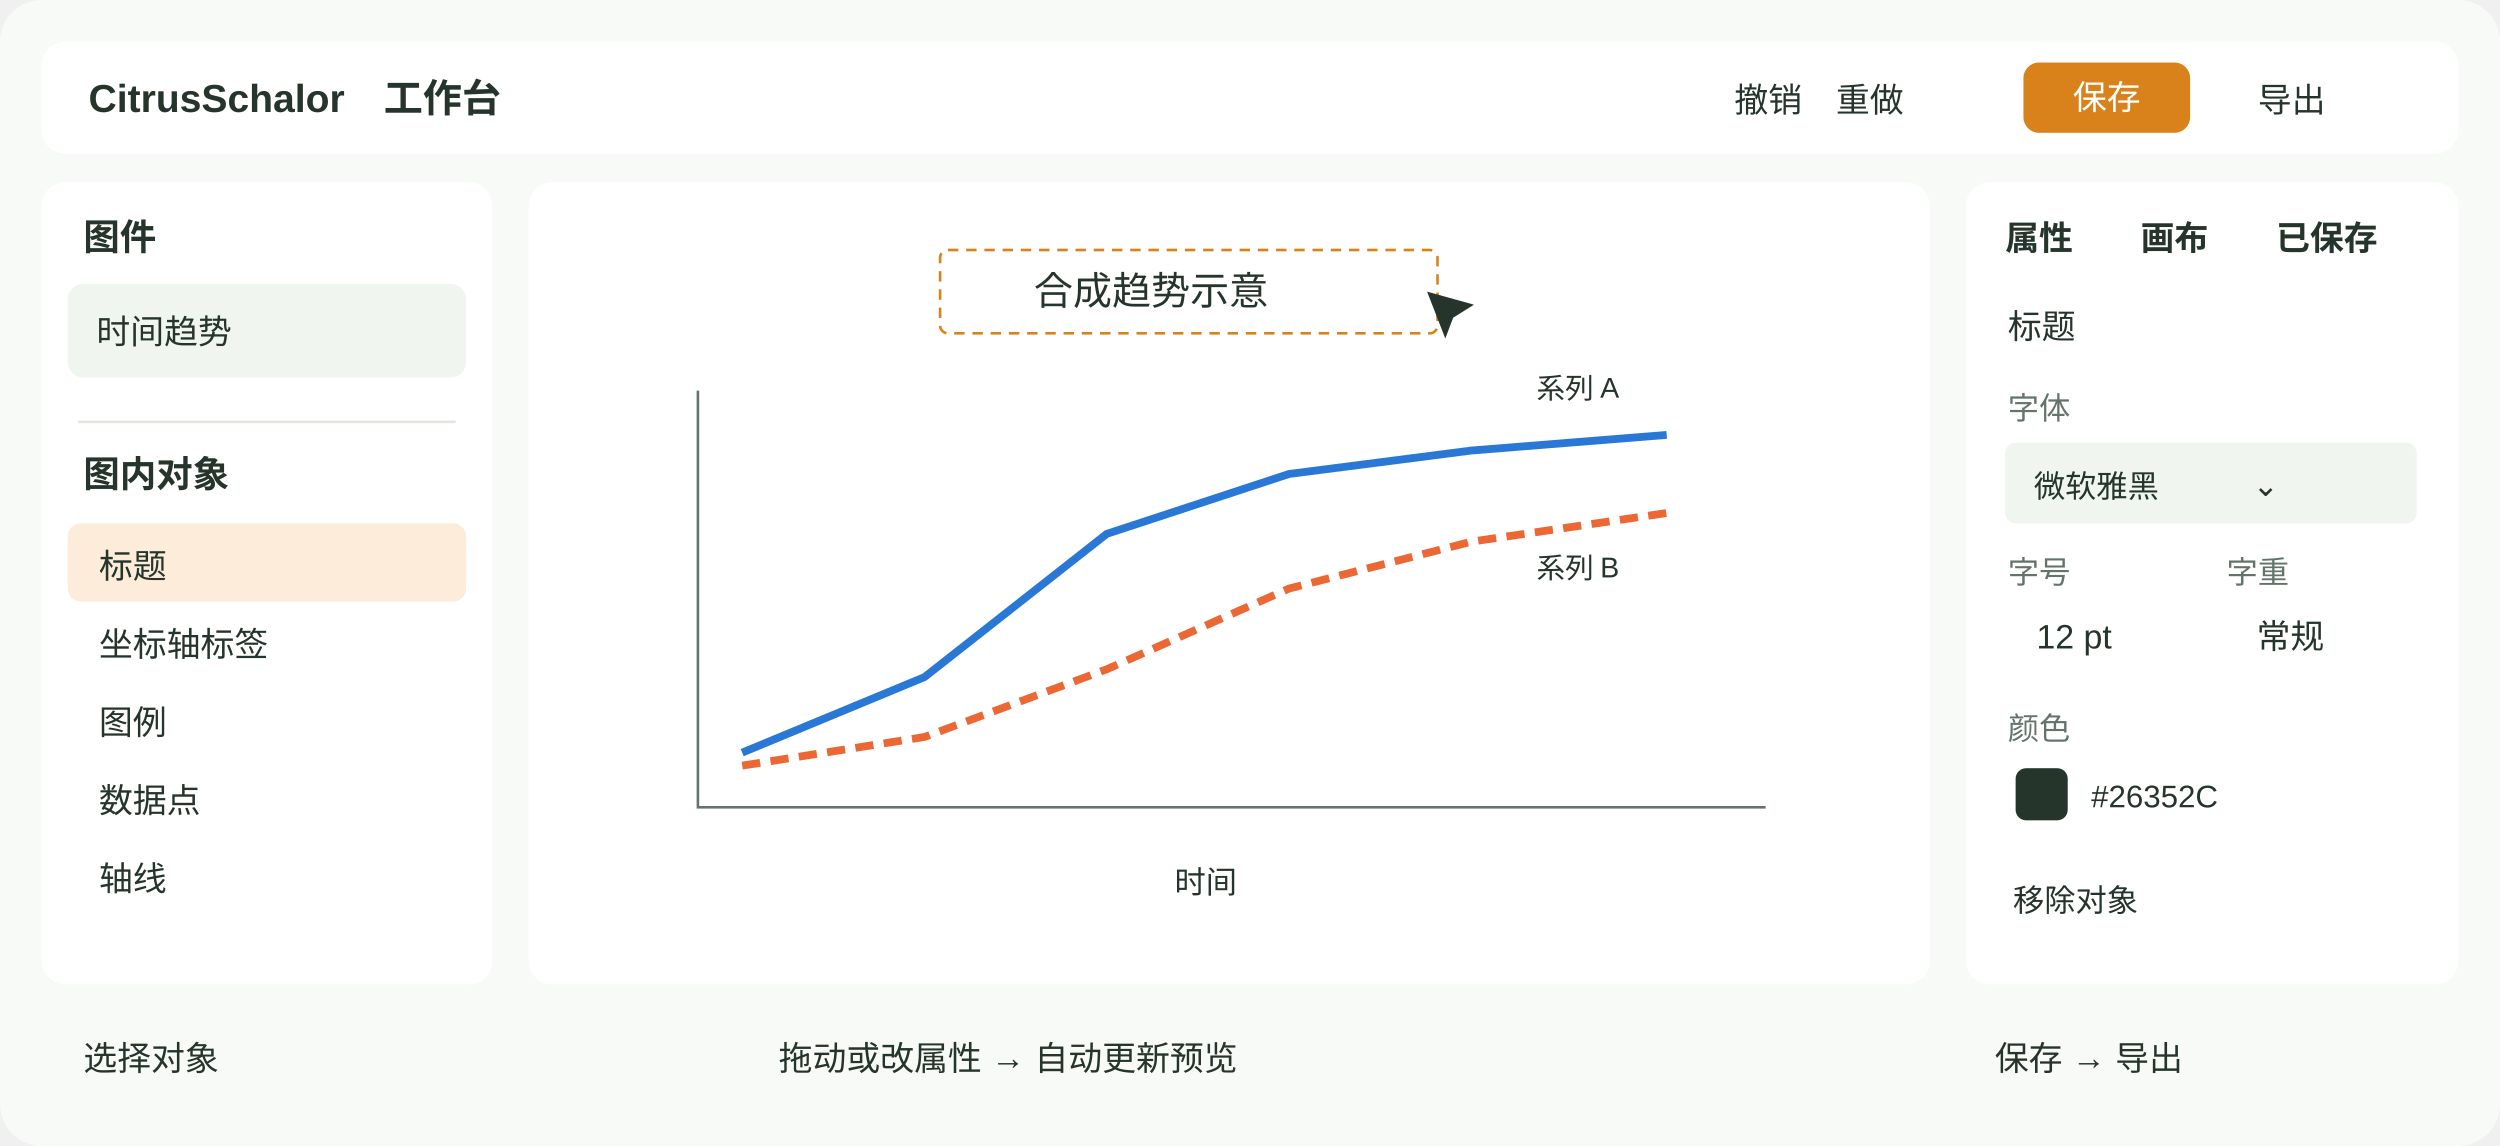
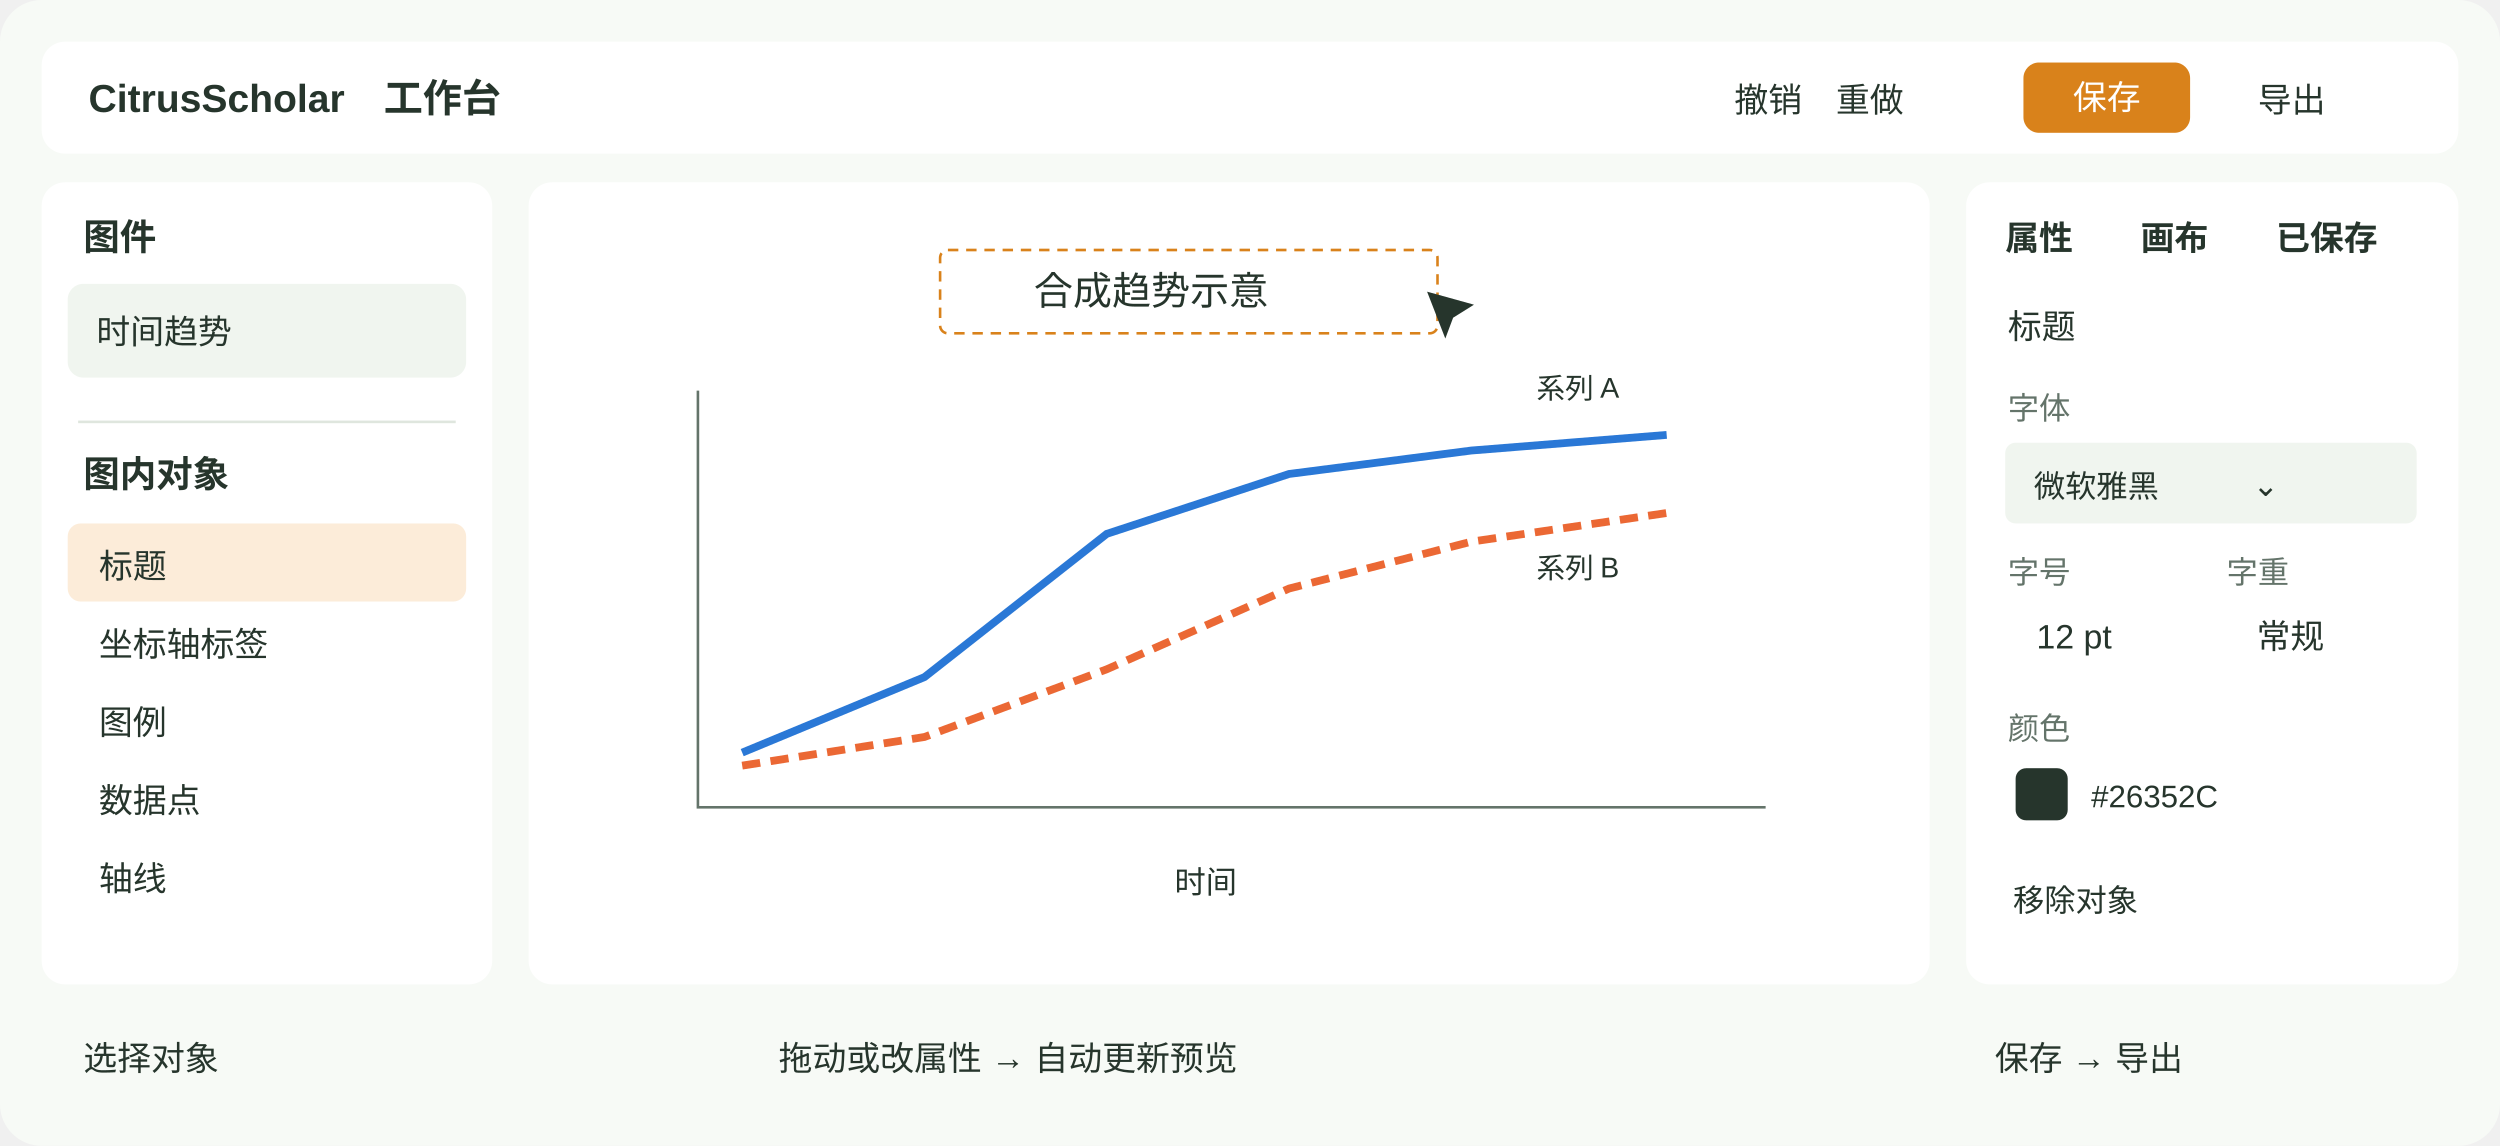
<svg xmlns="http://www.w3.org/2000/svg" viewBox="0 0 960 440" role="img" aria-labelledby="title desc">
  <rect width="960" height="440" rx="16" fill="#F7FAF6" />
  <g font-family="'Microsoft YaHei',Arial,sans-serif" fill="#26352C">
    <rect x="16" y="16" width="928" height="43" rx="9" fill="#fff" />
-     <text x="34" y="43" font-size="15" font-weight="700">CitrusSchalor　工作台</text>
+     <text x="34" y="43" font-size="15" font-weight="700">CitrusScholar　工作台</text>
    <text x="666" y="43" font-size="13">撤销　重做</text>
    <rect x="777" y="24" width="64" height="27" rx="6" fill="#D9821B" />
    <text x="796" y="42" fill="white" font-size="13">保存</text>
    <text x="867" y="43" font-size="13">导出</text>
    <rect x="16" y="70" width="173" height="308" rx="9" fill="white" />
    <text x="32" y="96" font-size="14" font-weight="700">图件</text>
    <rect x="26" y="109" width="153" height="36" rx="6" fill="#F0F5EF" />
    <text x="37" y="132" font-size="13">时间趋势</text>
    <path d="M30 162h145" stroke="#DFE6DE" />
    <text x="32" y="187" font-size="14" font-weight="700">图内对象</text>
    <rect x="26" y="201" width="153" height="30" rx="5" fill="#FCECD9" />
    <text x="38" y="222" font-size="13">标题</text>
    <text x="38" y="252" font-size="13">坐标轴标签</text>
    <text x="38" y="282" font-size="13">图例</text>
    <text x="38" y="312" font-size="13">数据点</text>
    <text x="38" y="342" font-size="13">轴线</text>
    <rect x="203" y="70" width="538" height="308" rx="9" fill="white" />
    <rect x="361" y="96" width="191" height="32" rx="3" fill="none" stroke="#D9821B" stroke-dasharray="4 3" />
    <text x="397" y="117" font-size="15">合成趋势示意</text>
    <path d="m548 112 18 5-8 5-3 8Z" fill="#26352C" />
    <path d="M268 150v160h410" fill="none" stroke="#64746A" />
    <path d="m285 289 70-29 70-55 70-23 70-9 75-6" fill="none" stroke="#2a78d6" stroke-width="3" />
    <path d="m285 294 70-11 70-26 70-31 70-18 75-11" fill="none" stroke="#eb6834" stroke-width="3" stroke-dasharray="7 4" />
    <text x="451" y="343" font-size="12">时间</text>
    <text x="590" y="153" font-size="11">系列 A</text>
    <text x="590" y="222" font-size="11">系列 B</text>
    <rect x="755" y="70" width="189" height="308" rx="9" fill="white" />
    <text x="770" y="96" font-size="13" font-weight="700">属性　　画布　　已保存</text>
    <text x="771" y="130" font-size="13">标题</text>
    <text x="771" y="161" font-size="12" fill="#64746A">字体</text>
    <rect x="770" y="170" width="158" height="31" rx="4" fill="#F0F5EF" />
    <text x="781" y="191" font-size="12">微软雅黑　　　⌄</text>
    <text x="771" y="224" font-size="12" fill="#64746A">字号　　　　　字重</text>
    <text x="782" y="249" font-size="13">12 pt　　　　 常规</text>
    <text x="771" y="284" font-size="12" fill="#64746A">颜色</text>
    <rect x="774" y="295" width="20" height="20" rx="4" fill="#26352C" />
    <text x="803" y="310" font-size="12">#26352C</text>
    <text x="773" y="350" font-size="12">移除对象</text>
    <text x="32" y="411" font-size="13">选择对象</text>
    <text x="299" y="411" font-size="13">拖动或改属性 → 自动更新预览</text>
    <text x="766" y="411" font-size="13">保存 → 导出</text>
  </g>
</svg>
